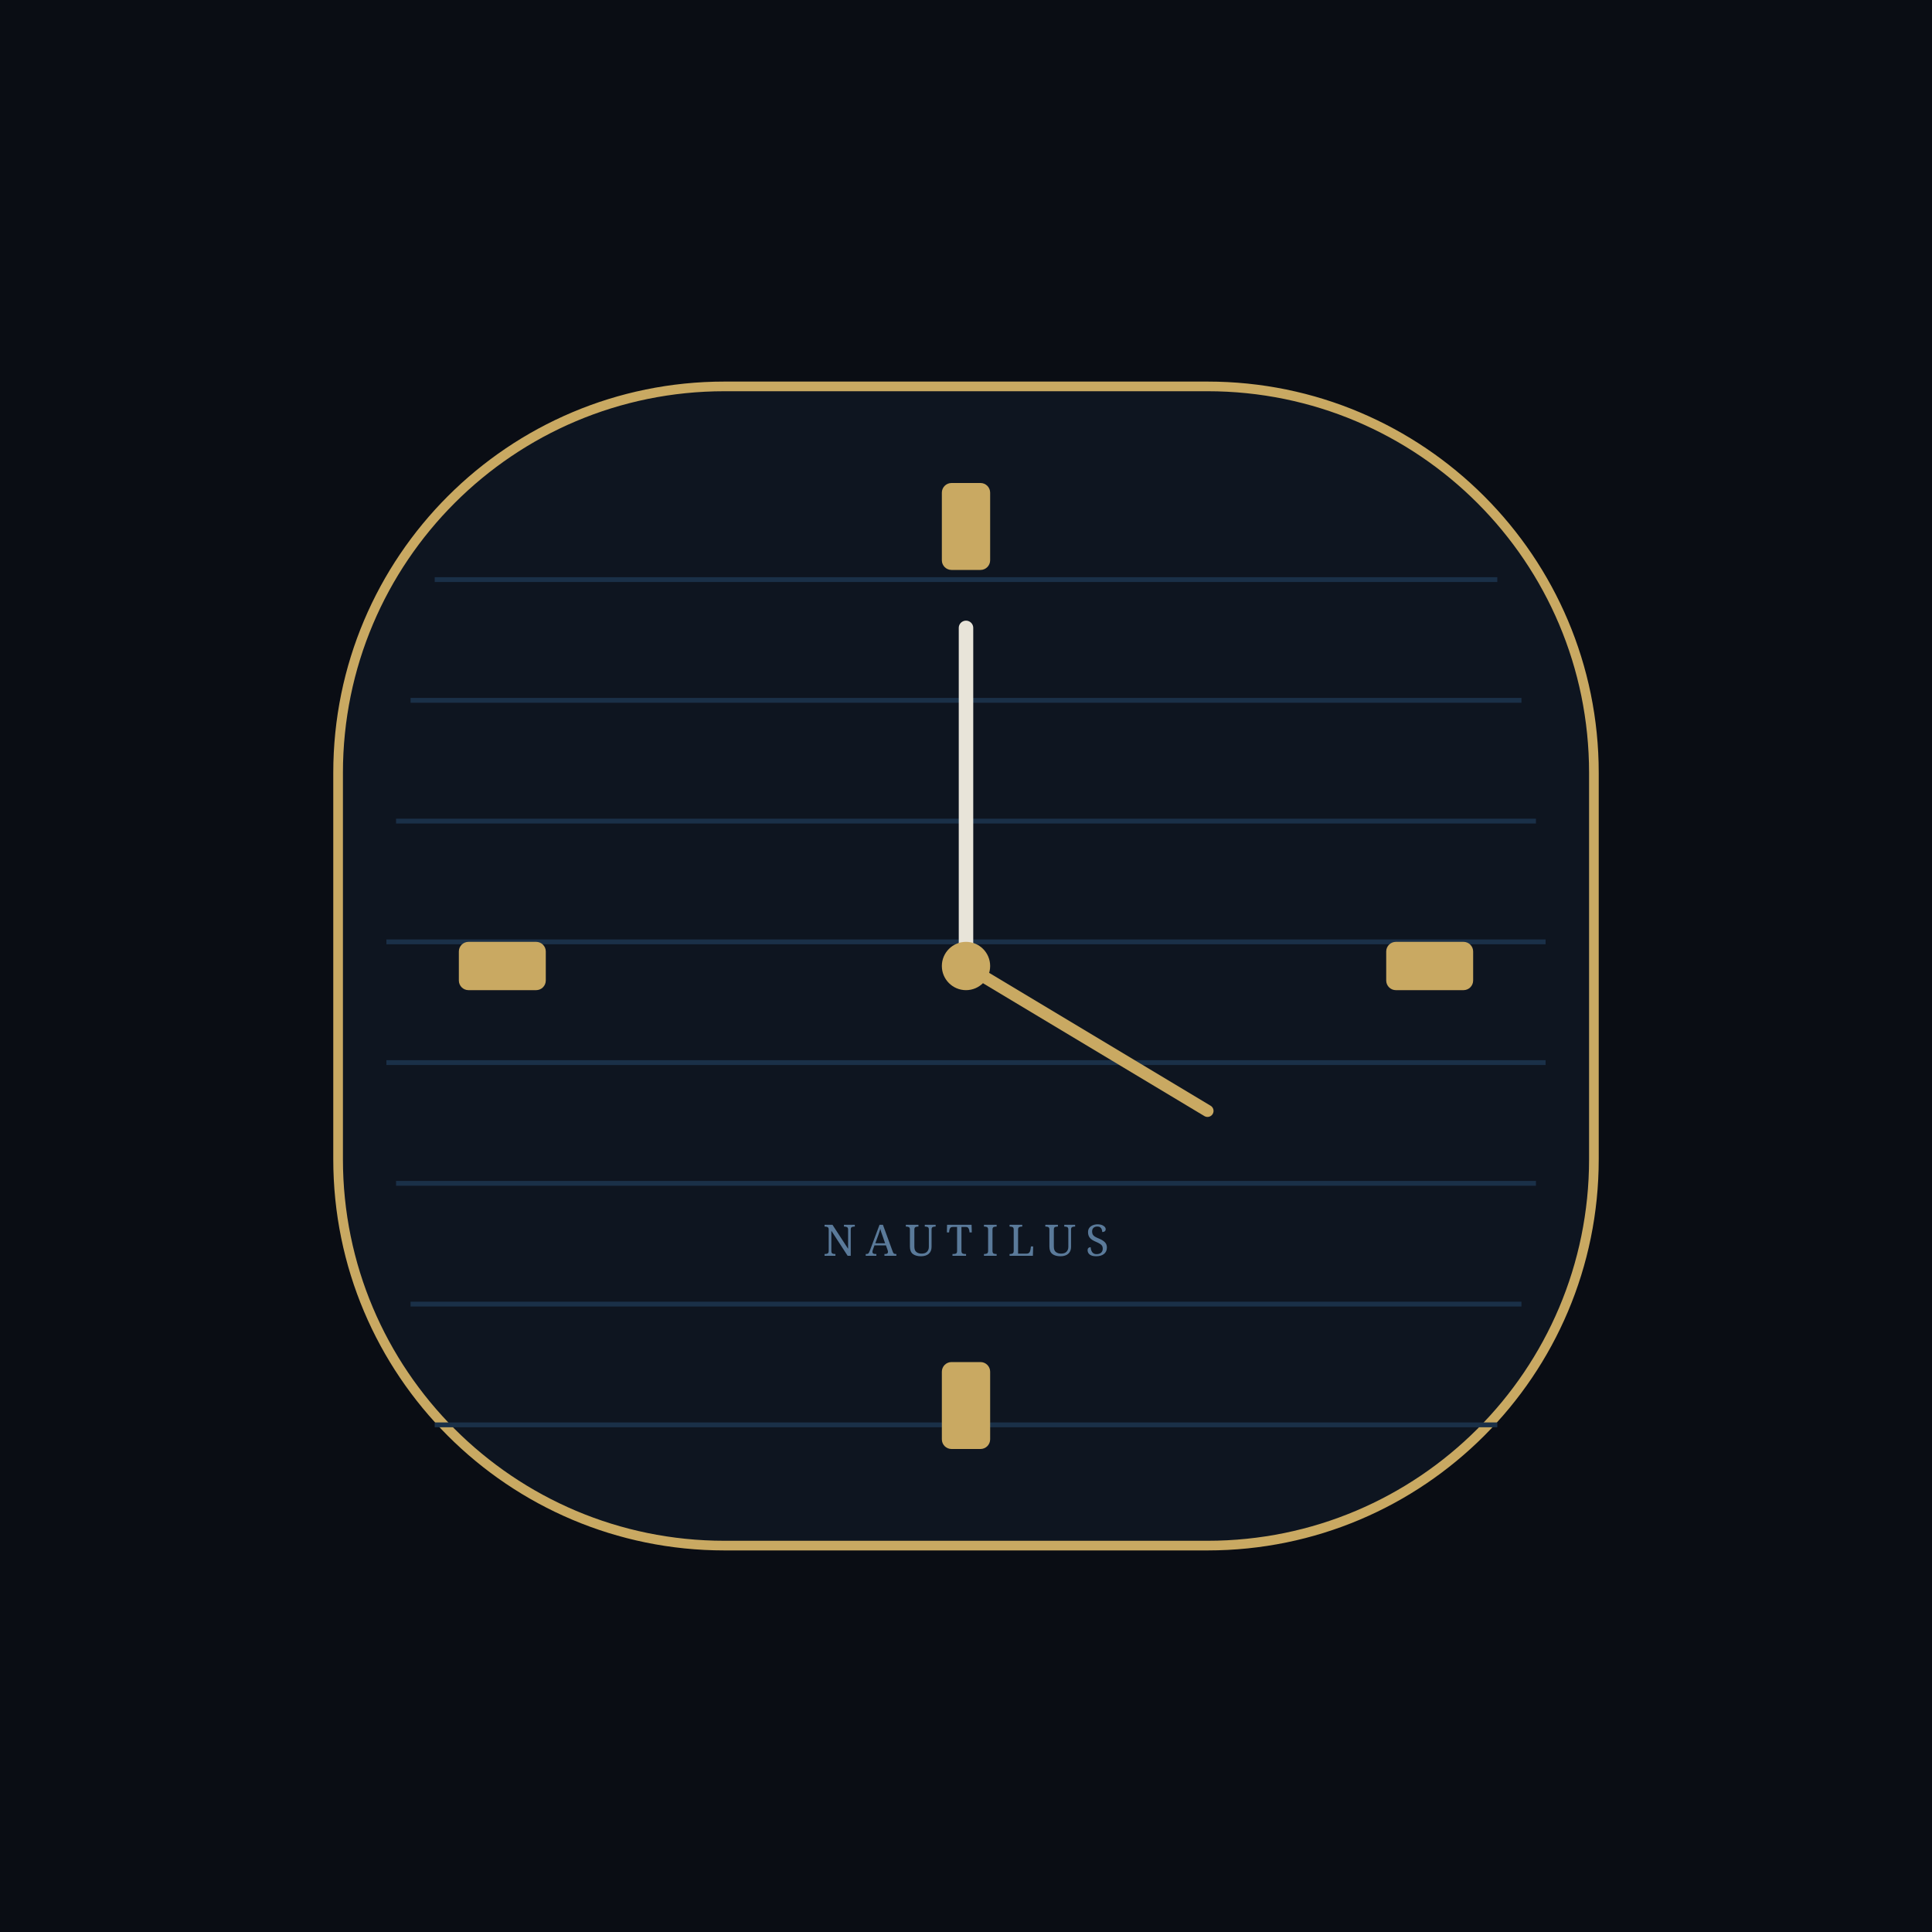
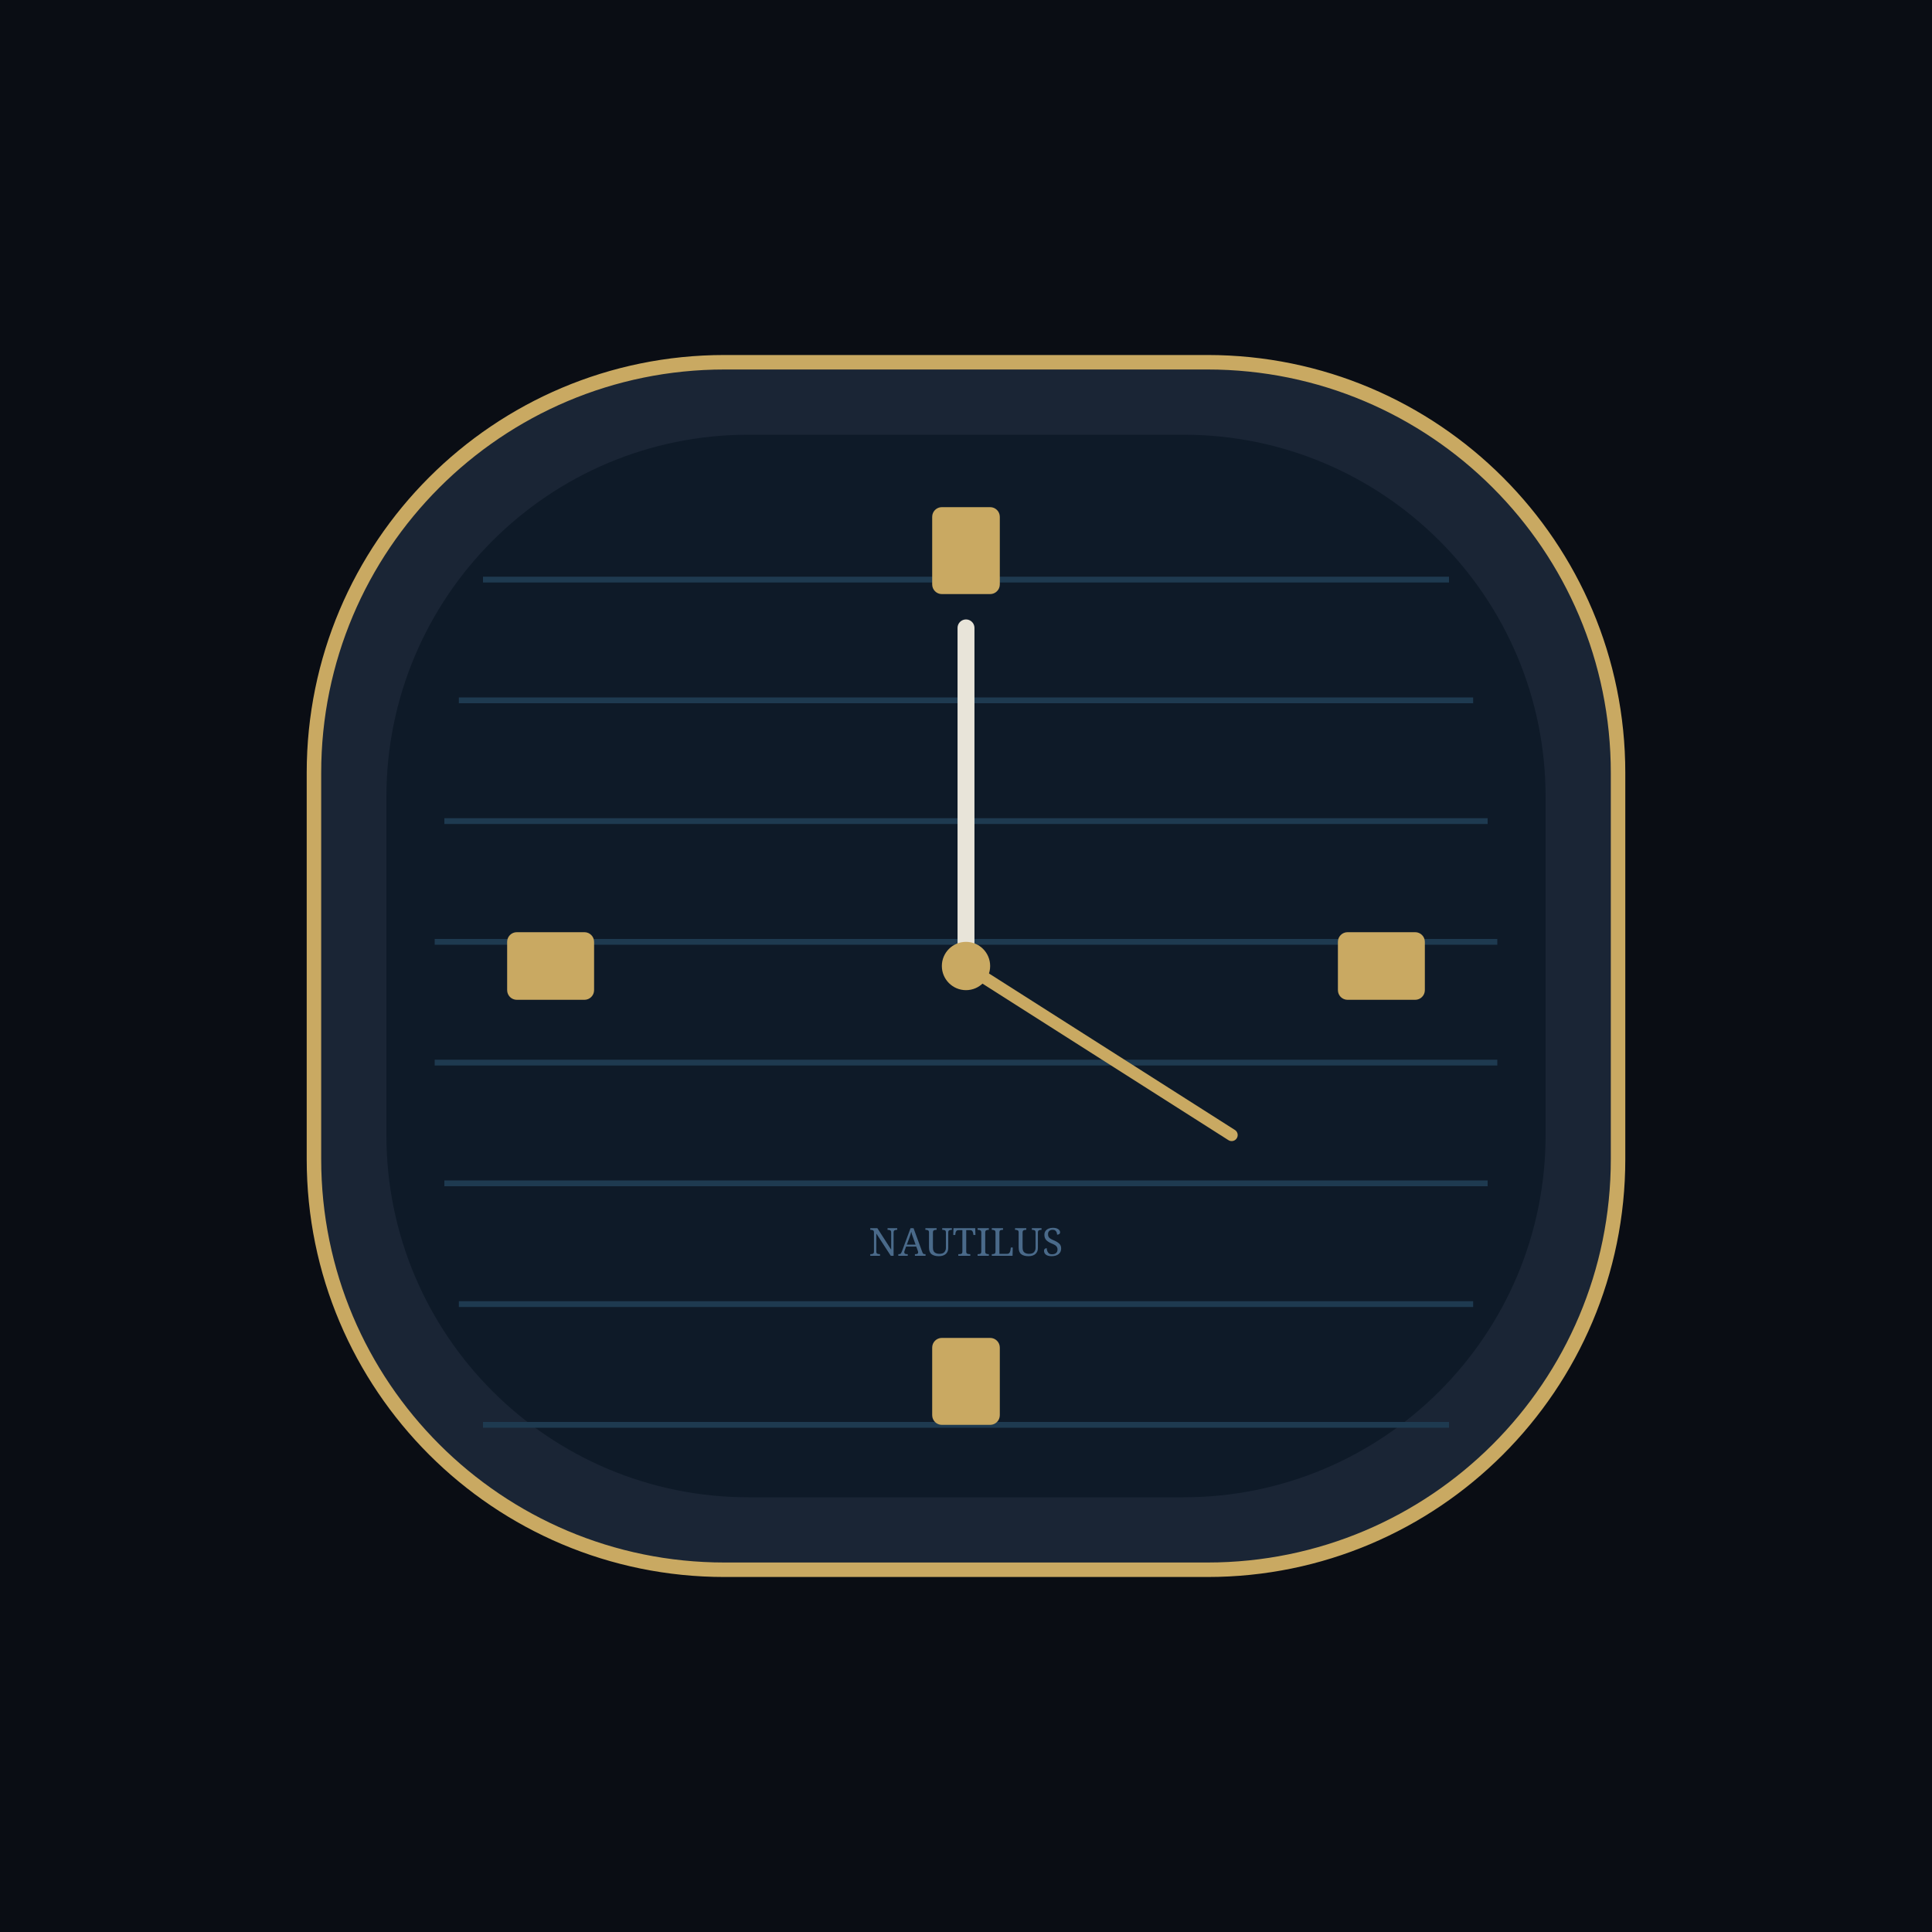
- <svg xmlns="http://www.w3.org/2000/svg" viewBox="0 0 400 400" fill="none">
+ <svg xmlns="http://www.w3.org/2000/svg" viewBox="0 0 400 400">
  <rect width="400" height="400" fill="#0a0d14" />
-   <rect x="70" y="80" width="260" height="240" rx="80" fill="#0e1520" stroke="#c9a962" stroke-width="2" />
-   <g stroke="#1a3048" stroke-width="1">
-     <line x1="90" y1="120" x2="310" y2="120" />
-     <line x1="85" y1="145" x2="315" y2="145" />
-     <line x1="82" y1="170" x2="318" y2="170" />
-     <line x1="80" y1="195" x2="320" y2="195" />
-     <line x1="80" y1="220" x2="320" y2="220" />
-     <line x1="82" y1="245" x2="318" y2="245" />
-     <line x1="85" y1="270" x2="315" y2="270" />
-     <line x1="90" y1="295" x2="310" y2="295" />
+   <rect x="65" y="75" width="270" height="250" rx="85" fill="#1a2535" stroke="#c9a962" stroke-width="3" />
+   <rect x="80" y="90" width="240" height="220" rx="75" fill="#0e1a28" />
+   <g stroke="#1e3a50" stroke-width="1.2">
+     <line x1="100" y1="120" x2="300" y2="120" />
+     <line x1="95" y1="145" x2="305" y2="145" />
+     <line x1="92" y1="170" x2="308" y2="170" />
+     <line x1="90" y1="195" x2="310" y2="195" />
+     <line x1="90" y1="220" x2="310" y2="220" />
+     <line x1="92" y1="245" x2="308" y2="245" />
+     <line x1="95" y1="270" x2="305" y2="270" />
+     <line x1="100" y1="295" x2="300" y2="295" />
  </g>
  <g fill="#c9a962">
-     <rect x="195" y="100" width="10" height="18" rx="2" />
-     <rect x="195" y="282" width="10" height="18" rx="2" />
-     <rect x="95" y="195" width="18" height="10" rx="2" />
-     <rect x="287" y="195" width="18" height="10" rx="2" />
+     <rect x="193" y="105" width="14" height="18" rx="2" />
+     <rect x="193" y="277" width="14" height="18" rx="2" />
+     <rect x="105" y="193" width="18" height="14" rx="2" />
+     <rect x="277" y="193" width="18" height="14" rx="2" />
  </g>
-   <line x1="200" y1="200" x2="200" y2="130" stroke="#e8e4d9" stroke-width="3" stroke-linecap="round" />
-   <line x1="200" y1="200" x2="250" y2="230" stroke="#c9a962" stroke-width="2.5" stroke-linecap="round" />
+   <line x1="200" y1="200" x2="200" y2="130" stroke="#e8e4d9" stroke-width="3.5" stroke-linecap="round" />
+   <line x1="200" y1="200" x2="255" y2="235" stroke="#c9a962" stroke-width="2.5" stroke-linecap="round" />
  <circle cx="200" cy="200" r="5" fill="#c9a962" />
-   <text x="200" y="260" text-anchor="middle" fill="#5a7a9a" font-size="9" font-family="serif" letter-spacing="2">NAUTILUS</text>
+   <text x="200" y="260" text-anchor="middle" fill="#4a6a8a" font-size="8" font-family="serif">NAUTILUS</text>
</svg>
